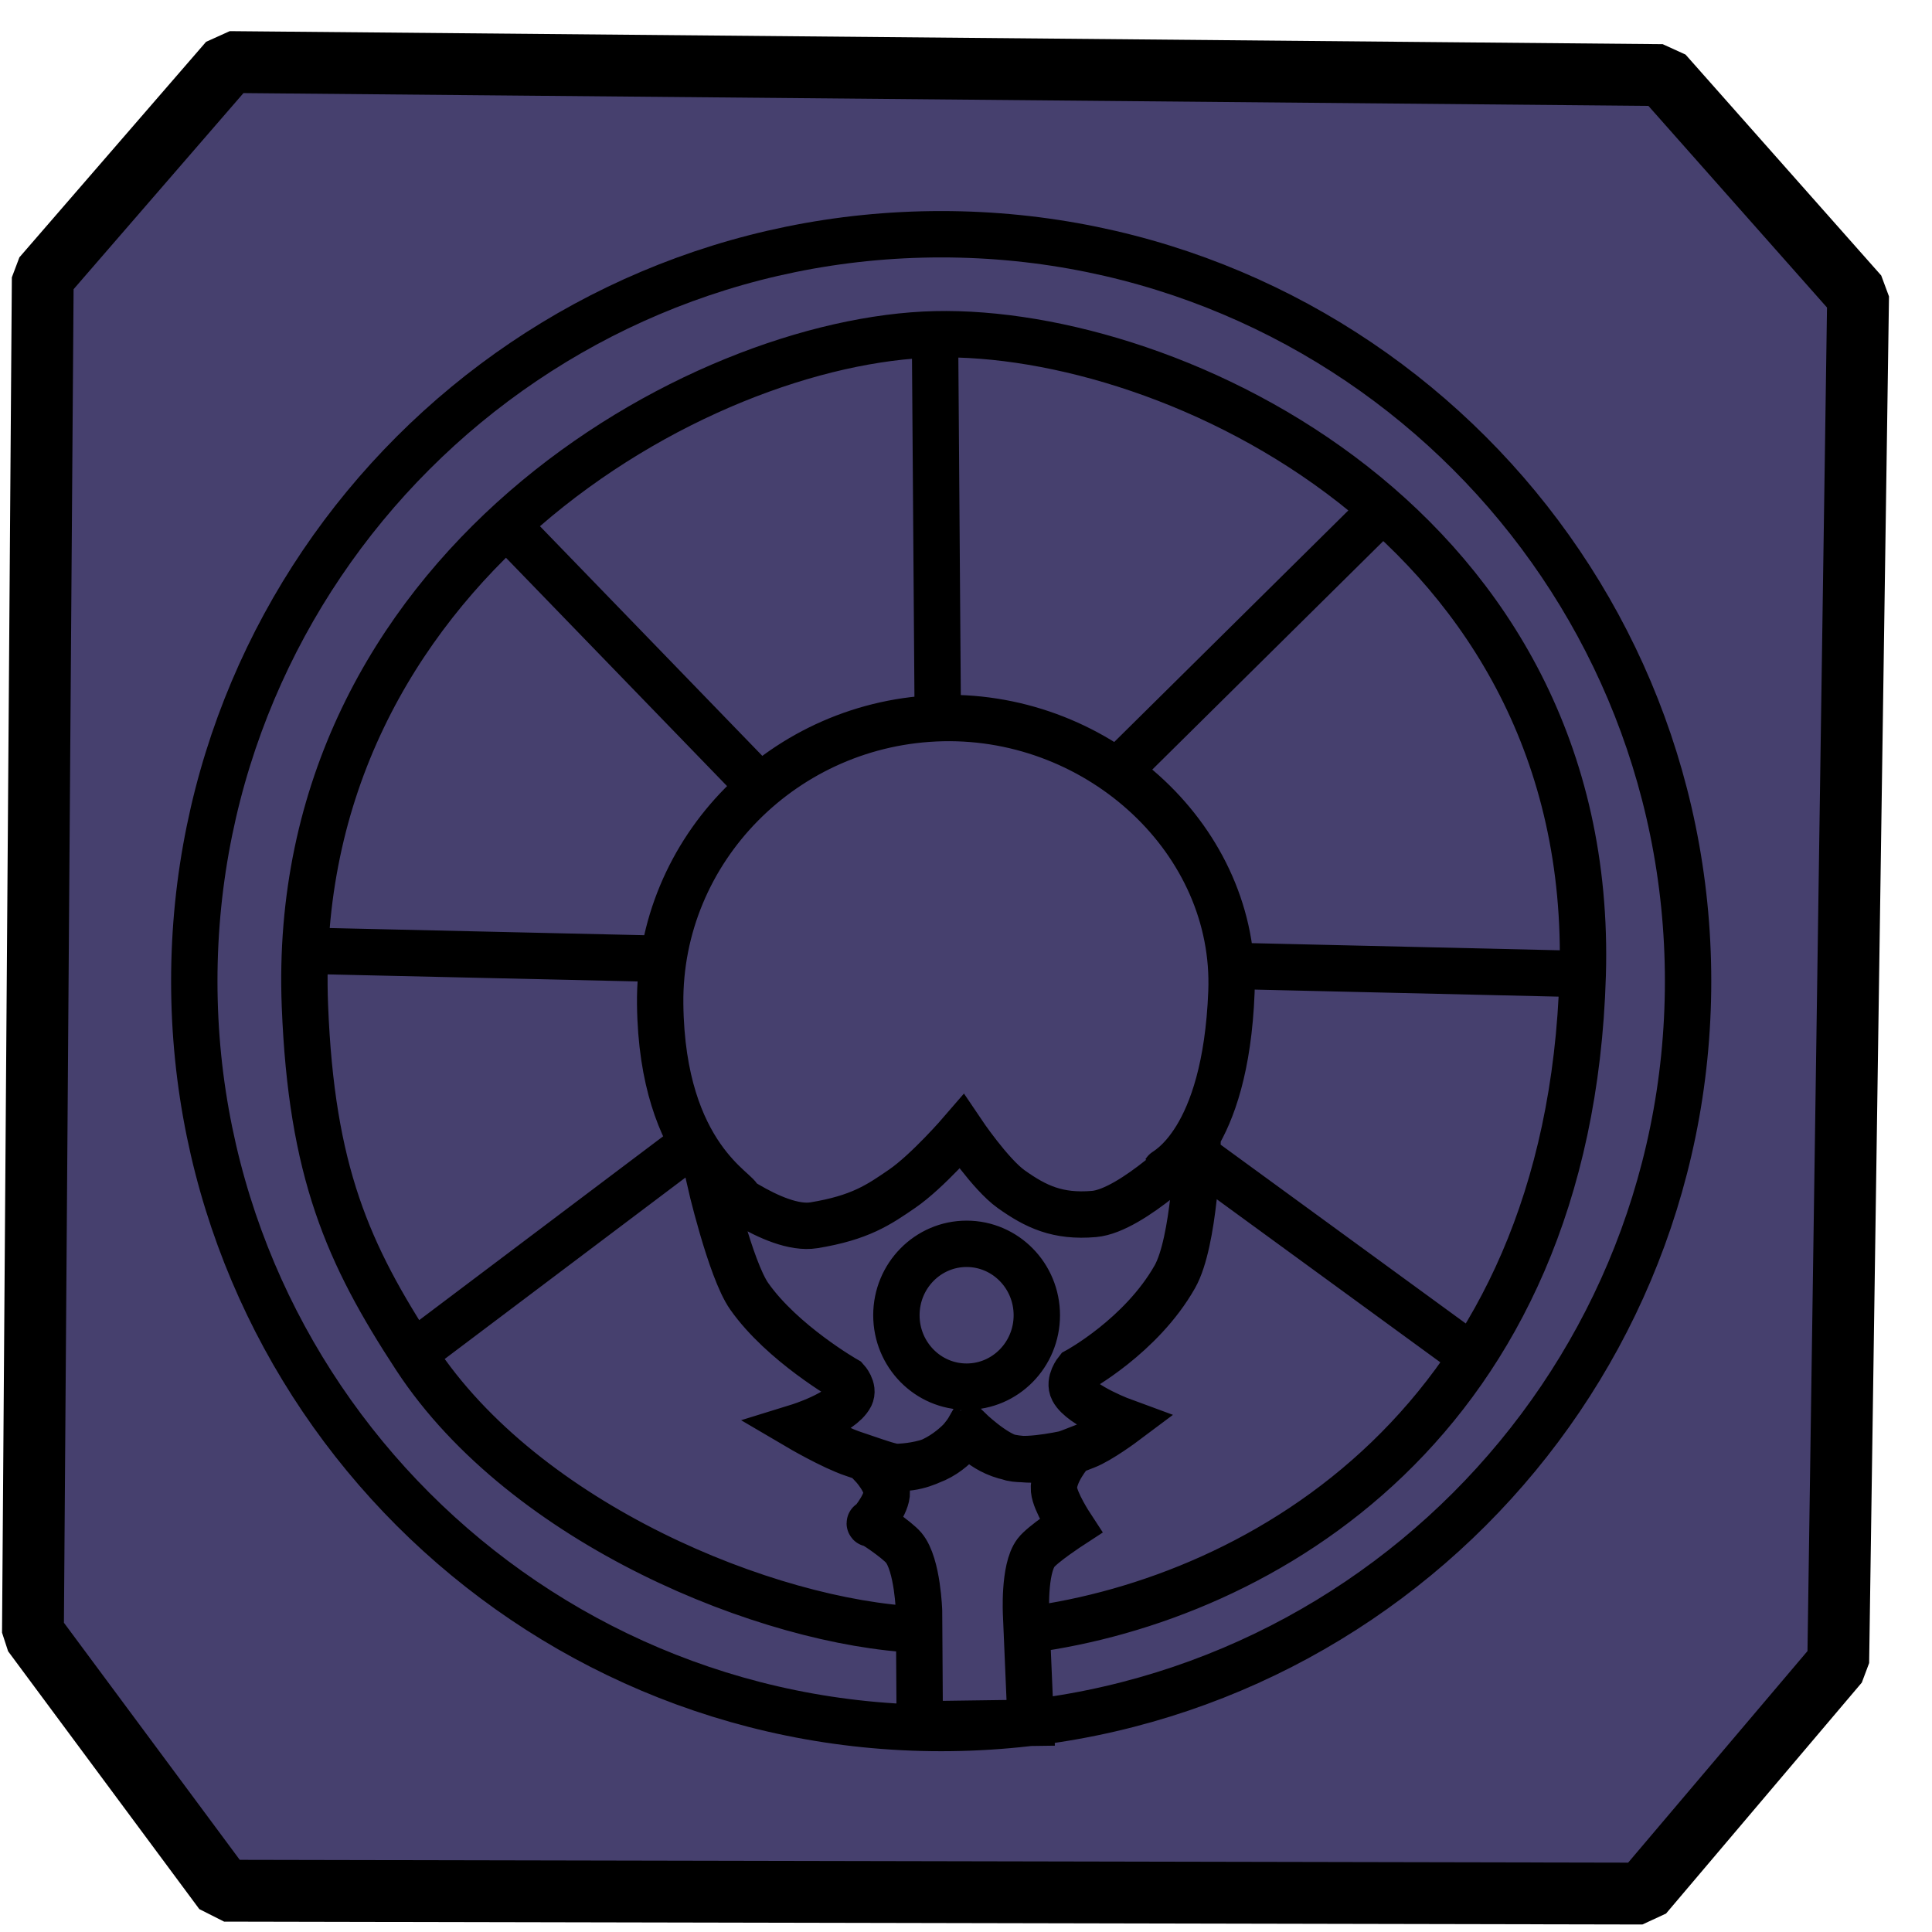
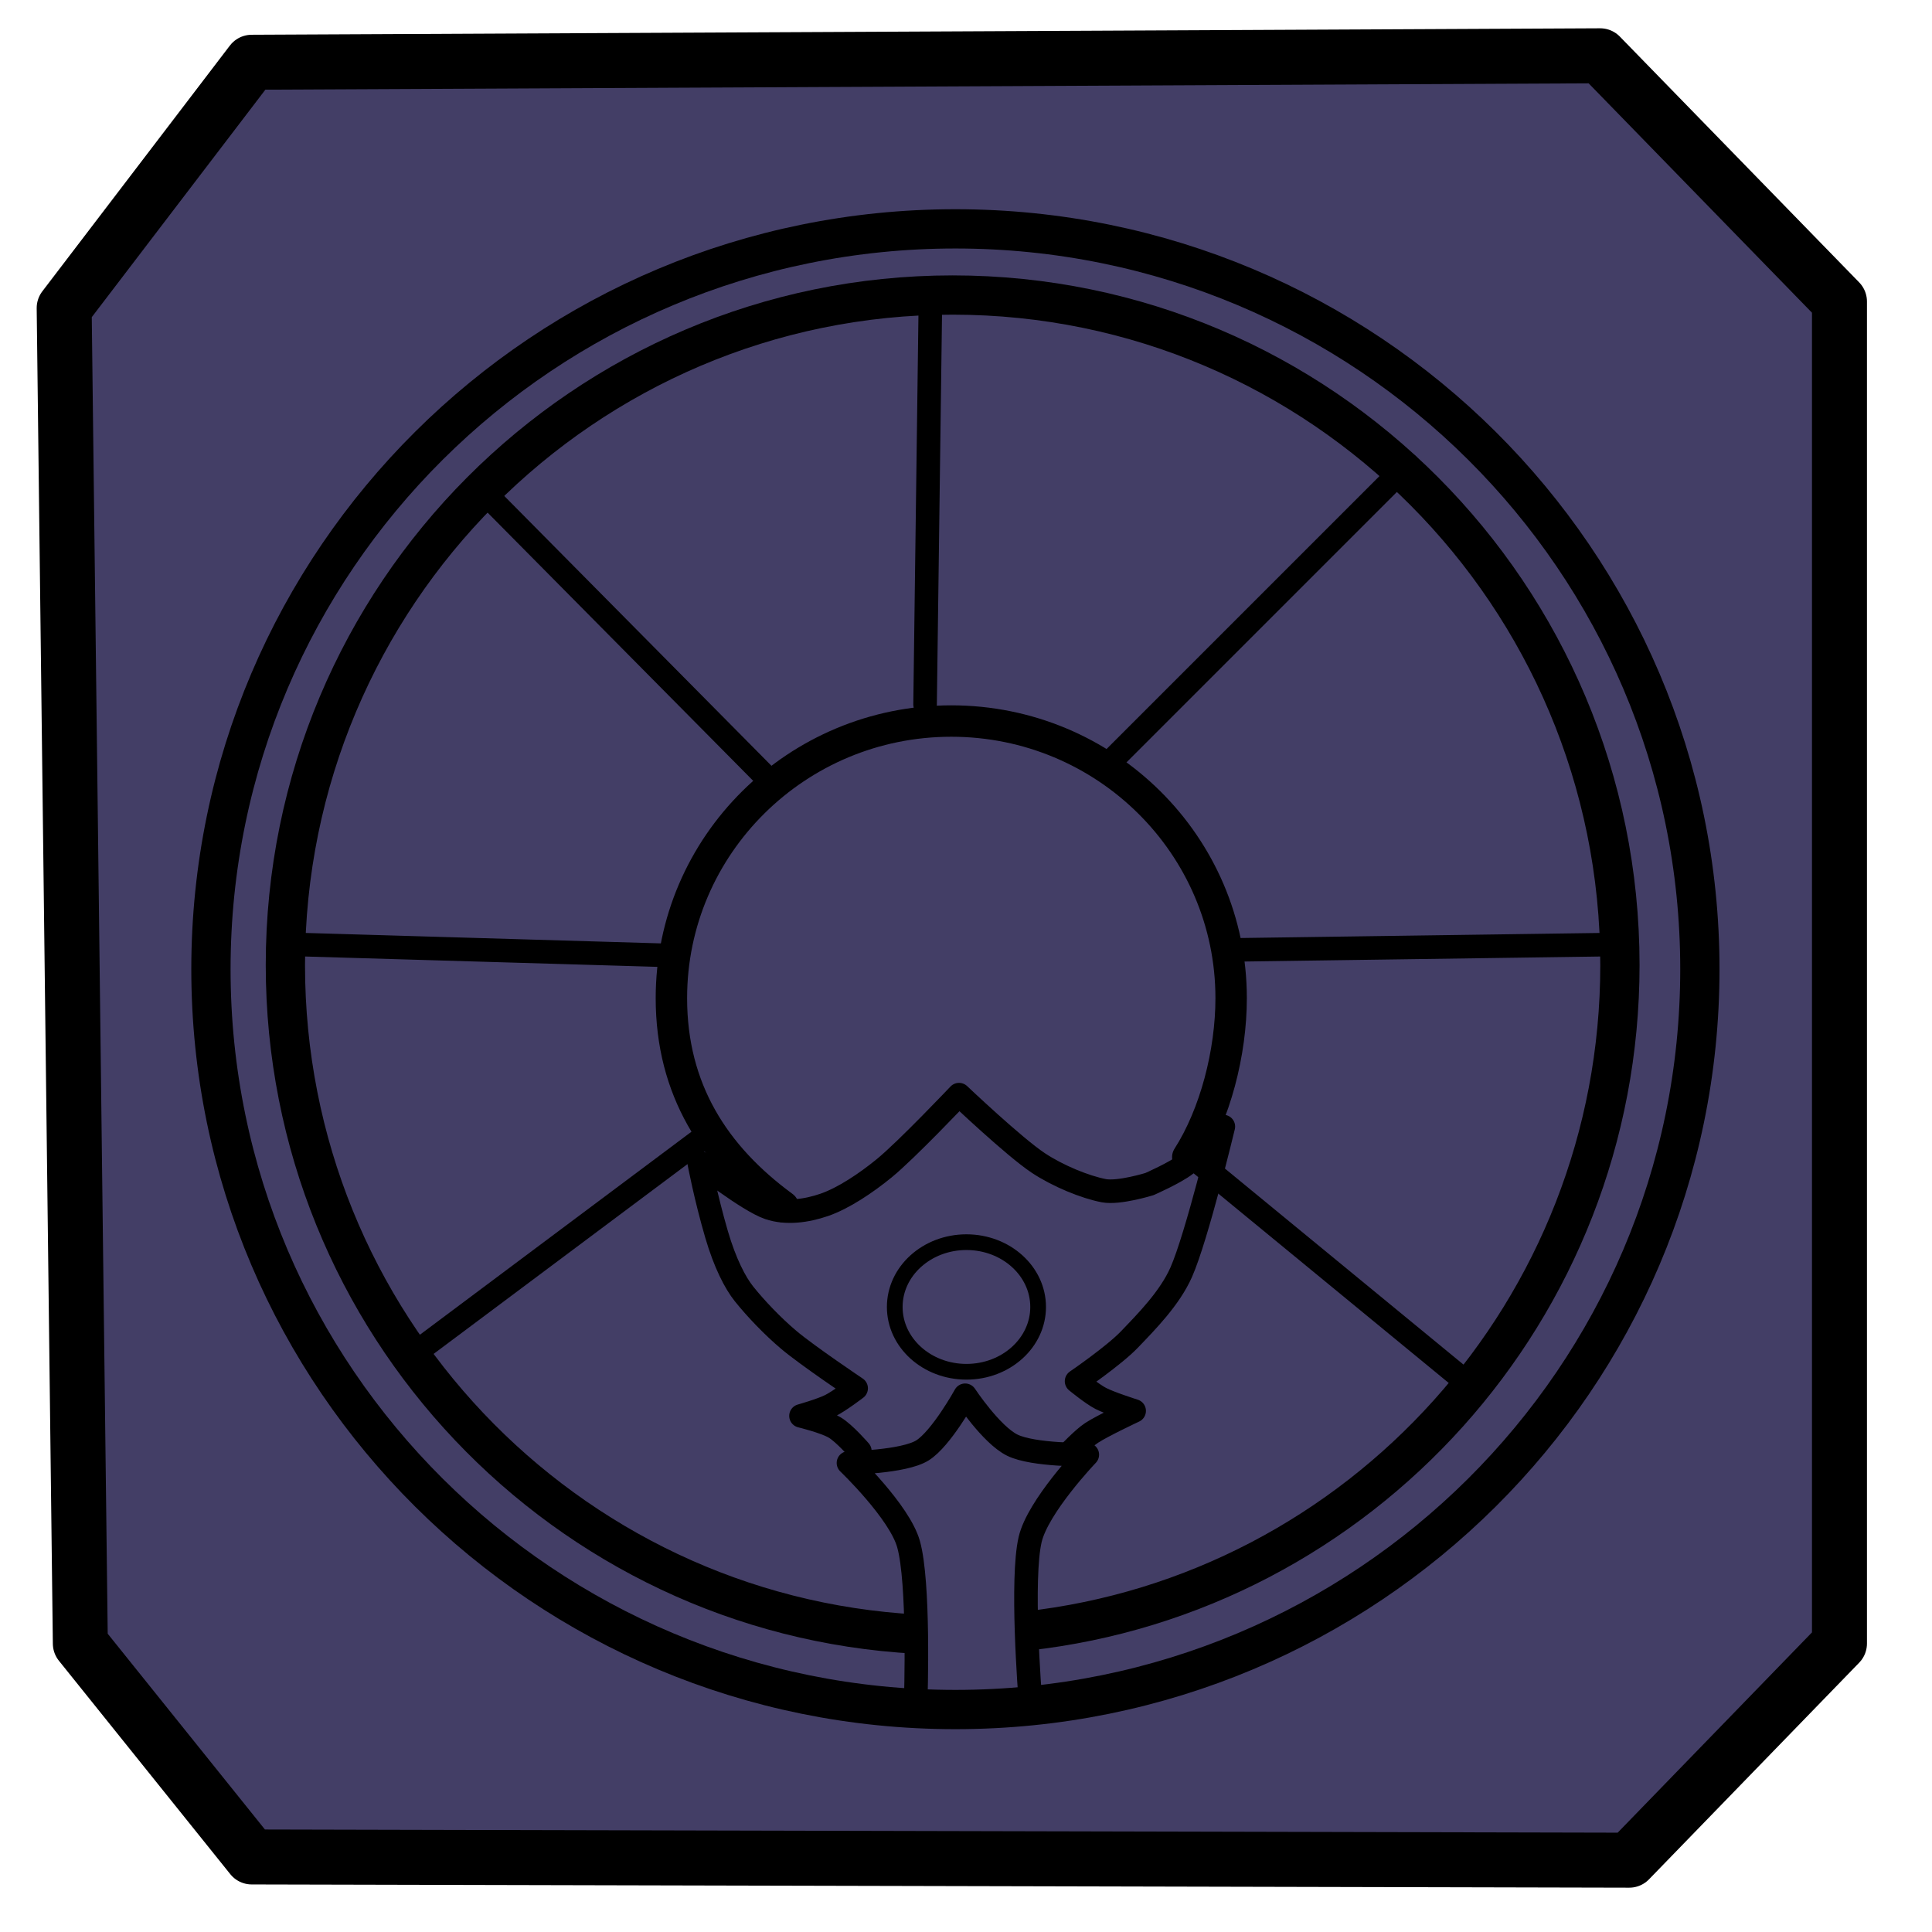
- <svg xmlns="http://www.w3.org/2000/svg" viewBox="0 0 500 500">
-   <path style="stroke: rgb(0, 0, 0); stroke-miterlimit: 1; paint-order: fill; fill: rgb(70, 64, 110); stroke-width: 16px; transform-origin: 244.081px 252.286px;" d="M 11.982 71.714 L 59.597 15.337 L 430.463 14.079 L 481.81 70.614 L 481.089 424.323 L 431.167 484.733 L 64.137 488.571 L 13.819 422.462 L 11.982 71.714 Z" transform="matrix(0.9999221, 0.012484, -0.012484, 0.9999221, -0.01972545, -0.01952543)" />
-   <g transform="matrix(1, 0, 0, 1, 0, -1.4210854715202004e-14)">
-     <path d="M 436.874 253.916 C 436.874 360.67 350.332 447.212 243.578 447.212 C 136.824 447.212 50.282 360.67 50.282 253.916 C 50.282 147.162 136.824 60.62 243.578 60.62 C 350.332 60.62 436.874 147.162 436.874 253.916 Z M 268.327 340.382 C 268.327 350.59 260.192 358.865 250.157 358.865 C 240.122 358.865 231.987 350.59 231.987 340.382 C 231.987 330.174 240.122 321.899 250.157 321.899 C 260.192 321.899 268.327 330.174 268.327 340.382 Z M 238.032 446.262 C 238.032 446.262 237.845 416.187 237.845 416.813 C 237.845 417.439 237.568 404.908 233.856 400.522 C 232.165 398.524 225.094 393.606 225.094 394.232 C 225.094 394.858 229.15 389.871 229.48 386.713 C 229.81 383.555 225.721 379.195 225.721 379.195 C 225.721 379.195 232.132 380.582 239.505 378.568 C 246.878 376.554 250.665 369.906 250.665 369.906 C 250.665 369.906 257.16 376.233 261.765 377.315 C 266.604 378.452 277.132 375.927 277.132 375.927 C 277.132 375.927 272.393 381.348 272.78 385.579 C 273.065 388.699 277.099 394.859 277.099 394.859 C 277.099 394.859 269.836 399.59 268.116 401.851 C 264.874 406.112 265.558 417.99 265.558 417.99 L 266.744 445.864 L 238.032 446.262 Z M 250.341 370.645 C 250.46 370.611 245.471 377.401 237.191 379.392 C 232.269 380.575 230.163 379.378 220.851 376.275 C 215.346 374.441 206.554 369.269 206.554 369.269 C 206.554 369.269 217.746 365.809 220.078 361.284 C 221.069 359.361 219.009 357.106 219.009 357.106 C 219.009 357.106 202.493 347.694 193.903 335.485 C 188.967 328.47 183.578 305.012 183.578 305.012 C 183.578 305.012 200.324 318.79 210.656 317.097 C 222.647 315.132 227.447 311.772 233.445 307.661 C 240.057 303.13 248.882 292.885 248.882 292.885 C 248.882 292.885 256.309 303.93 261.712 307.768 C 268.083 312.295 273.711 314.985 283.134 314.177 C 293.073 313.325 309.904 296.35 309.904 296.35 C 309.904 296.35 309.181 321.353 304.048 330.421 C 295.339 345.806 278.752 354.77 278.752 354.77 C 278.752 354.77 276.525 357.531 277.683 359.725 C 279.887 363.9 291.107 367.999 291.107 367.999 C 291.107 367.999 284.687 372.813 280.986 374.224 C 275.292 376.394 271.385 378.517 262.991 377.441 C 254.597 376.365 250.828 370.645 250.341 370.645 Z M 191.266 310.417 C 192.004 308.448 171.299 299.859 170.852 259.848 C 170.405 219.838 203.138 186.702 243.964 185.837 C 284.79 184.972 320.214 217.688 318.695 256.716 C 317.175 295.744 301.689 302.788 301.317 303.334 M 237.635 421.771 C 198.883 420.013 135.872 394.539 107.596 351.389 C 89.952 324.463 80.61 303.144 78.915 260.363 C 74.451 147.704 180.511 87.931 242.043 86.514 C 303.575 85.097 413.011 136.348 409.605 252.334 C 406.199 368.32 326.097 413.742 266.454 421.771 M 106.964 350.313 L 178.491 296.413 M 79.925 246.057 L 172.008 248.152 M 132.766 137.603 L 196.654 203.586 M 241.981 87.033 L 242.696 185.738 M 289.765 199.08 L 357.2 132.375 M 320.304 250.003 L 408.609 252.05 M 308.834 298.513 L 379.984 350.415" style="stroke: rgb(0, 0, 0); fill: rgba(216, 216, 216, 0); stroke-width: 12px;" />
-   </g>
+ <svg xmlns="http://www.w3.org/2000/svg" width="100%" height="100%" viewBox="0 0 246 246" version="1.1" xml:space="preserve" style="fill-rule:evenodd;clip-rule:evenodd;stroke-linecap:round;stroke-linejoin:round;stroke-miterlimit:1.5;">
+   <path d="M8.171,39.219l23.881,-31.293l171.697,-0.823l30.469,31.292l0,170.874l-26.763,27.587l-175.403,-0.412l-21.823,-27.175l-2.058,-170.05Z" style="fill:#433e66;stroke:#000;stroke-width:7px;" />
+   <ellipse cx="123.056" cy="166.415" rx="9.128" ry="8.251" style="fill:none;stroke:#000;stroke-width:2px;stroke-linejoin:bevel;stroke-miterlimit:1;" />
+   <path d="M53.892,171.505l36.161,-27.033" style="fill:none;stroke:#000;stroke-width:3px;stroke-linejoin:bevel;stroke-miterlimit:1;" />
+   <path d="M116.666,208.069c-44.741,-2.42 -80.329,-39.664 -80.329,-85.189c0,-47.086 38.071,-85.314 84.963,-85.314c46.892,0 84.963,38.228 84.963,85.314c-0,43.893 -33.083,80.089 -75.555,84.796" style="fill:none;stroke:#000;stroke-width:5px;stroke-linecap:butt;stroke-linejoin:bevel;stroke-miterlimit:1;" />
+   <ellipse cx="121.651" cy="123.407" rx="94.793" ry="94.267" style="fill:none;stroke:#000;stroke-width:5px;stroke-linejoin:bevel;stroke-miterlimit:1;" />
+   <path d="M116.592,216.717c0,0 0.139,-4.046 0.074,-8.648c-0.06,-4.27 -0.297,-9.019 -0.983,-11.461c-1.16,-4.125 -7.649,-10.331 -7.649,-10.331c-0,-0 7.035,-0.104 9.422,-1.6c2.387,-1.496 5.437,-7.019 5.437,-7.019c-0,-0 3.322,5.032 6.004,6.353c2.682,1.321 9.548,1.212 9.548,1.212c0,0 -6.298,6.579 -7.28,10.811c-0.58,2.501 -0.596,7.314 -0.457,11.642c0.152,4.684 0.486,8.8 0.486,8.8" style="fill:none;stroke:#000;stroke-width:3px;stroke-miterlimit:1;" />
+   <path d="M109.483,184.764c0,0 -1.939,-2.247 -3.188,-2.994c-1.248,-0.747 -4.305,-1.487 -4.305,-1.487c0,-0 2.575,-0.728 3.745,-1.313c1.171,-0.586 3.277,-2.198 3.277,-2.198c0,-0 -6.175,-4.145 -8.555,-6.148c-2.09,-1.76 -4.241,-4.023 -5.721,-5.873c-1.131,-1.412 -2.425,-3.924 -3.486,-7.54c-1.394,-4.752 -2.232,-9.213 -2.232,-9.213c0,-0 6.23,4.897 8.884,5.8c2.225,0.758 4.818,0.384 7.041,-0.38c2.448,-0.841 5.335,-2.777 7.647,-4.668c2.862,-2.339 9.521,-9.37 9.521,-9.37c0,0 7.015,6.658 10.089,8.696c2.518,1.671 5.99,3.085 8.35,3.534c1.923,0.365 5.81,-0.843 5.81,-0.843c0,0 3.258,-1.427 4.647,-2.509c1.568,-1.22 4.761,-4.816 4.761,-4.816c-0,0 -3.366,14.022 -5.362,18.545c-1.461,3.307 -4.398,6.278 -6.62,8.592c-1.972,2.054 -6.707,5.291 -6.707,5.291c0,-0 1.965,1.618 3.088,2.196c1.222,0.63 4.244,1.582 4.244,1.582c0,-0 -4.019,1.884 -5.416,2.799c-1.116,0.732 -2.963,2.693 -2.963,2.693" style="fill:none;stroke:#000;stroke-width:3px;stroke-miterlimit:1;" />
+   <path d="M99.728,153.633c-8.775,-6.43 -14.239,-14.911 -14.239,-26.54c0,-19.474 15.968,-35.284 35.636,-35.284c19.667,-0 35.635,15.81 35.635,35.284c-0,6.936 -2.026,14.787 -5.522,20.245" style="fill:none;stroke:#000;stroke-width:4px;stroke-linejoin:bevel;stroke-miterlimit:1;" />
+   <path d="M37.391,120.247l47.747,1.404" style="fill:none;stroke:#000;stroke-width:3px;stroke-linejoin:bevel;stroke-miterlimit:1;" />
+   <path d="M61.967,63.02l35.81,36.162" style="fill:none;stroke:#000;stroke-width:3px;stroke-linejoin:bevel;stroke-miterlimit:1;" />
+   <path d="M118.491,36.688l-0.702,53.014" style="fill:none;stroke:#000;stroke-width:3px;stroke-linejoin:bevel;stroke-miterlimit:1;" />
+   <path d="M179.229,59.158l-37.215,37.215" style="fill:none;stroke:#000;stroke-width:3px;stroke-linejoin:bevel;stroke-miterlimit:1;" />
+   <path d="M206.965,120.247l-49.854,0.702" style="fill:none;stroke:#000;stroke-width:3px;stroke-linejoin:bevel;stroke-miterlimit:1;" />
+   <path d="M187.655,176.772l-35.459,-29.14" style="fill:none;stroke:#000;stroke-width:3px;stroke-linejoin:bevel;stroke-miterlimit:1;" />
</svg>
